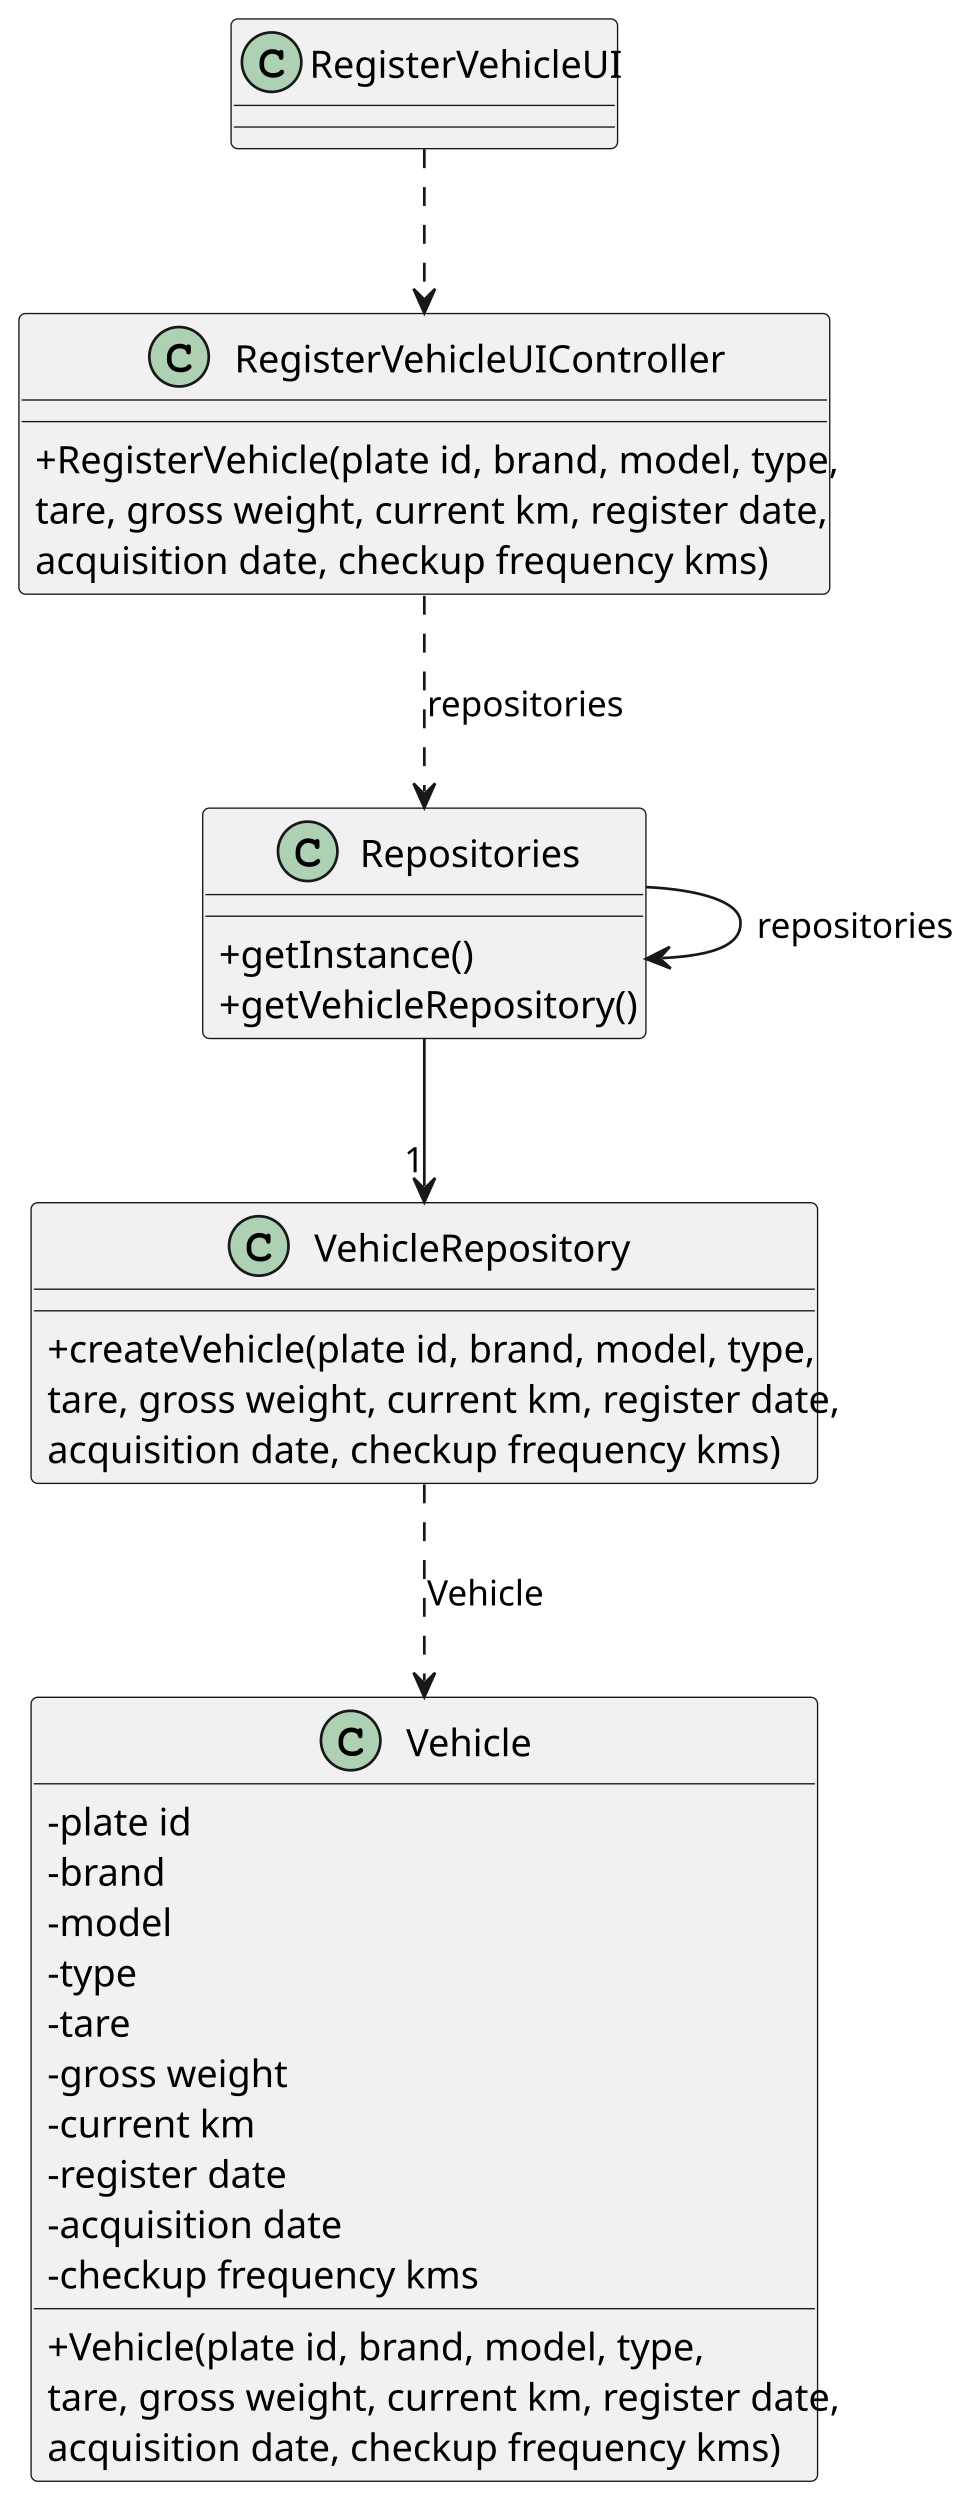
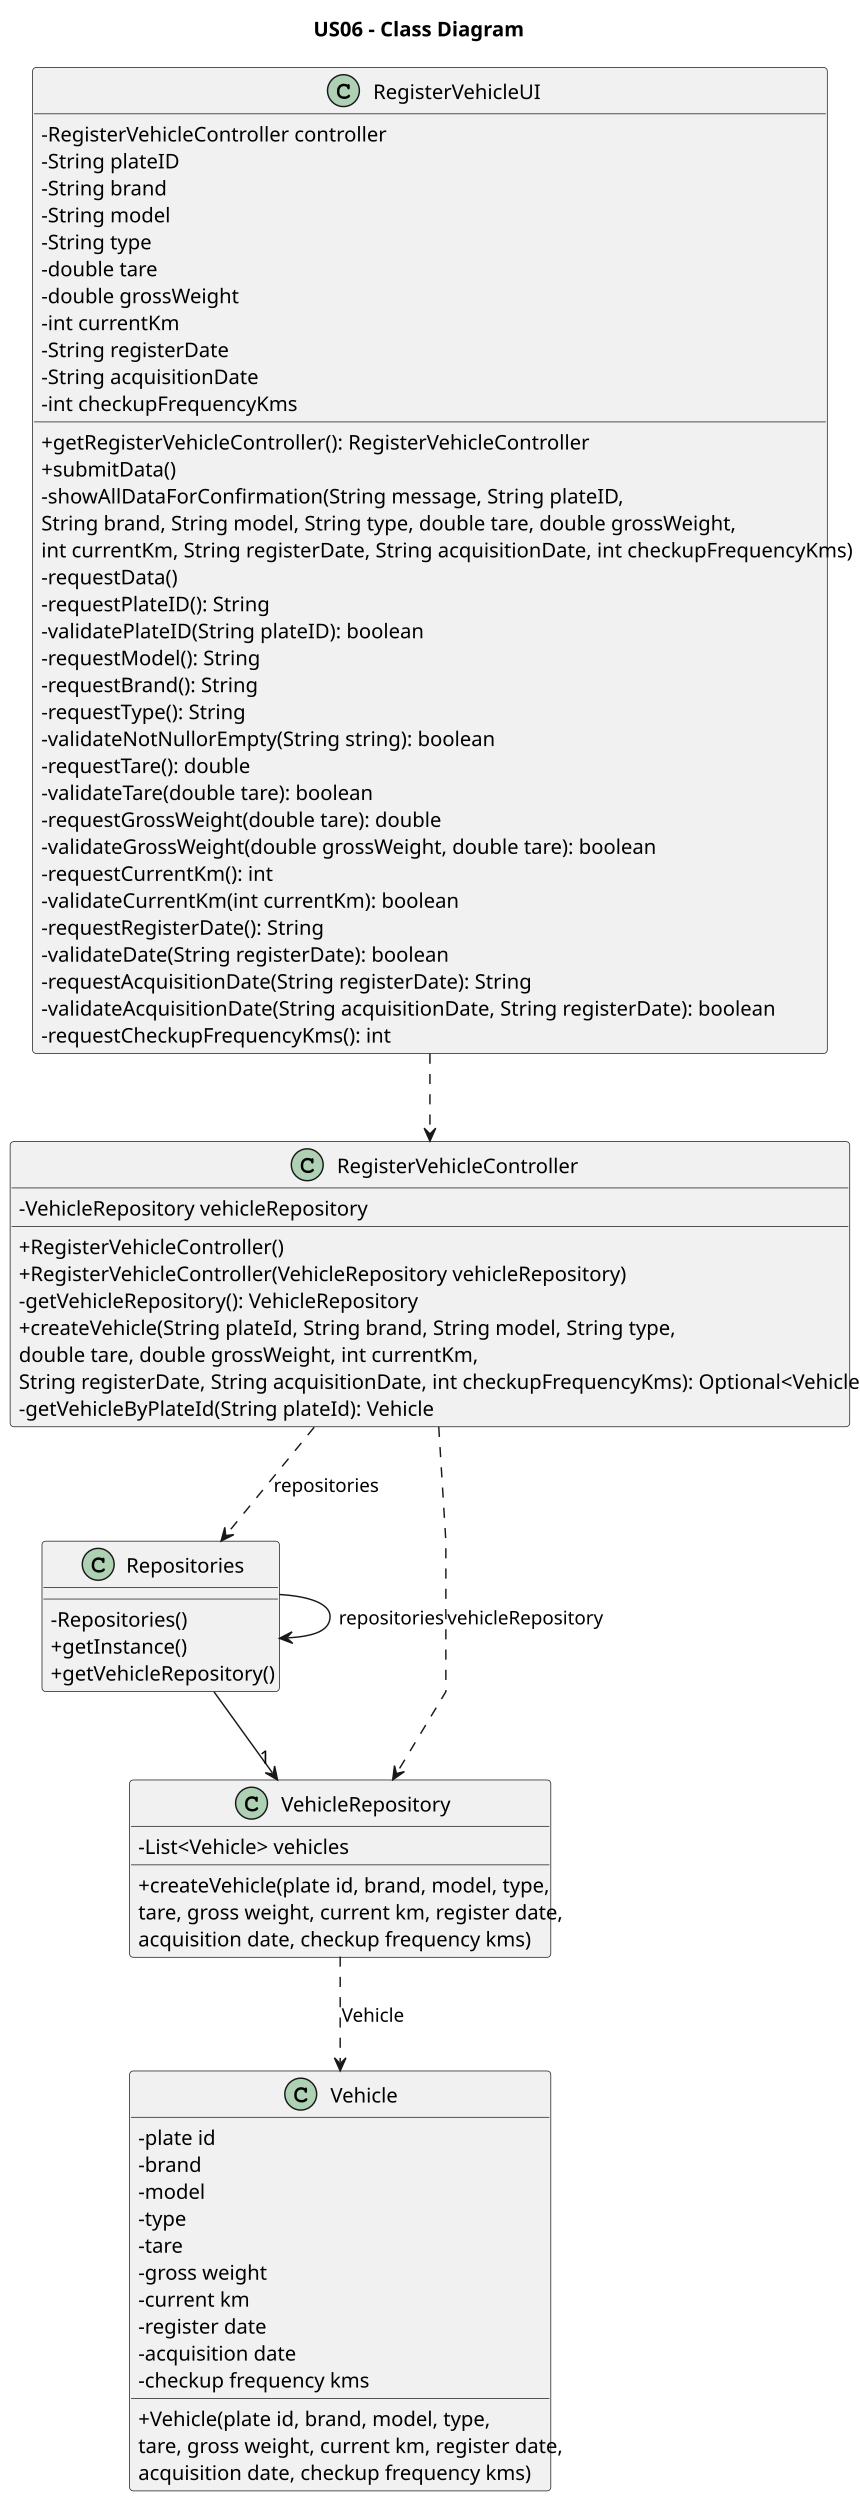
- <svg xmlns="http://www.w3.org/2000/svg" contentStyleType="text/css" height="925px" preserveAspectRatio="none" style="width:360px;height:925px;background:#FFFFFF;" version="1.1" viewBox="0 0 360 925" width="360px" zoomAndPan="magnify">
+ <svg xmlns="http://www.w3.org/2000/svg" contentStyleType="text/css" height="1727px" preserveAspectRatio="none" style="width:594px;height:1727px;background:#FFFFFF;" version="1.1" viewBox="0 0 594 1727" width="594px" zoomAndPan="magnify">
  <defs />
  <g>
+     <text fill="#000000" font-family="sans-serif" font-size="14" font-weight="bold" lengthAdjust="spacing" textLength="147" x="216.5" y="25.107">US06 - Class Diagram</text>
    <g id="elem_RegisterVehicleUI">
-       <rect codeLine="11" fill="#F1F1F1" height="48" id="RegisterVehicleUI" rx="2.5" ry="2.5" style="stroke:#181818;stroke-width:0.5;" width="143" x="85.5" y="7" />
-       <ellipse cx="100.5" cy="23" fill="#ADD1B2" rx="11" ry="11" style="stroke:#181818;stroke-width:1.0;" />
-       <path d="M103.266,18.875 Q103.422,18.656 103.609,18.547 Q103.797,18.438 104.016,18.438 Q104.391,18.438 104.625,18.703 Q104.859,18.953 104.859,19.562 L104.859,21.016 Q104.859,21.625 104.625,21.891 Q104.391,22.156 104.016,22.156 Q103.672,22.156 103.469,21.953 Q103.266,21.766 103.156,21.25 Q103.109,20.891 102.922,20.703 Q102.594,20.328 101.984,20.109 Q101.375,19.891 100.75,19.891 Q99.984,19.891 99.344,20.219 Q98.719,20.547 98.219,21.297 Q97.734,22.047 97.734,23.078 L97.734,24.172 Q97.734,25.406 98.625,26.234 Q99.516,27.047 101.109,27.047 Q102.047,27.047 102.703,26.797 Q103.094,26.641 103.516,26.203 Q103.781,25.938 103.922,25.859 Q104.078,25.781 104.281,25.781 Q104.609,25.781 104.859,26.047 Q105.125,26.297 105.125,26.641 Q105.125,26.984 104.781,27.391 Q104.281,27.969 103.484,28.297 Q102.406,28.75 101.109,28.75 Q99.594,28.75 98.391,28.125 Q97.406,27.625 96.719,26.562 Q96.031,25.484 96.031,24.203 L96.031,23.047 Q96.031,21.719 96.641,20.578 Q97.266,19.422 98.359,18.812 Q99.453,18.188 100.688,18.188 Q101.422,18.188 102.062,18.359 Q102.719,18.516 103.266,18.875 Z " fill="#000000" />
-       <text fill="#000000" font-family="sans-serif" font-size="14" lengthAdjust="spacing" textLength="111" x="114.5" y="28.797">RegisterVehicleUI</text>
-       <line style="stroke:#181818;stroke-width:0.5;" x1="86.5" x2="227.5" y1="39" y2="39" />
-       <line style="stroke:#181818;stroke-width:0.5;" x1="86.5" x2="227.5" y1="47" y2="47" />
+       <rect codeLine="13" fill="#F1F1F1" height="681.117" id="RegisterVehicleUI" rx="2.5" ry="2.5" style="stroke:#181818;stroke-width:0.5;" width="549" x="22.5" y="46.621" />
+       <ellipse cx="237.25" cy="62.621" fill="#ADD1B2" rx="11" ry="11" style="stroke:#181818;stroke-width:1.0;" />
+       <path d="M240.016,58.496 Q240.172,58.277 240.359,58.168 Q240.547,58.059 240.766,58.059 Q241.141,58.059 241.375,58.324 Q241.609,58.574 241.609,59.184 L241.609,60.637 Q241.609,61.246 241.375,61.512 Q241.141,61.777 240.766,61.777 Q240.422,61.777 240.219,61.574 Q240.016,61.387 239.906,60.871 Q239.859,60.512 239.672,60.324 Q239.344,59.949 238.734,59.73 Q238.125,59.512 237.5,59.512 Q236.734,59.512 236.094,59.84 Q235.469,60.168 234.969,60.918 Q234.484,61.668 234.484,62.699 L234.484,63.793 Q234.484,65.027 235.375,65.856 Q236.266,66.668 237.859,66.668 Q238.797,66.668 239.453,66.418 Q239.844,66.262 240.266,65.824 Q240.531,65.559 240.672,65.481 Q240.828,65.402 241.031,65.402 Q241.359,65.402 241.609,65.668 Q241.875,65.918 241.875,66.262 Q241.875,66.606 241.531,67.012 Q241.031,67.59 240.234,67.918 Q239.156,68.371 237.859,68.371 Q236.344,68.371 235.141,67.746 Q234.156,67.246 233.469,66.184 Q232.781,65.106 232.781,63.824 L232.781,62.668 Q232.781,61.34 233.391,60.199 Q234.016,59.043 235.109,58.434 Q236.203,57.809 237.438,57.809 Q238.172,57.809 238.812,57.98 Q239.469,58.137 240.016,58.496 Z " fill="#000000" />
+       <text fill="#000000" font-family="sans-serif" font-size="14" lengthAdjust="spacing" textLength="111" x="257.75" y="68.418">RegisterVehicleUI</text>
+       <line style="stroke:#181818;stroke-width:0.5;" x1="23.5" x2="570.5" y1="78.621" y2="78.621" />
+       <text fill="#000000" font-family="sans-serif" font-size="14" lengthAdjust="spacing" textLength="229" x="28.5" y="97.728">-RegisterVehicleController controller</text>
+       <text fill="#000000" font-family="sans-serif" font-size="14" lengthAdjust="spacing" textLength="90" x="28.5" y="116.35">-String plateID</text>
+       <text fill="#000000" font-family="sans-serif" font-size="14" lengthAdjust="spacing" textLength="83" x="28.5" y="134.971">-String brand</text>
+       <text fill="#000000" font-family="sans-serif" font-size="14" lengthAdjust="spacing" textLength="84" x="28.5" y="153.592">-String model</text>
+       <text fill="#000000" font-family="sans-serif" font-size="14" lengthAdjust="spacing" textLength="73" x="28.5" y="172.213">-String type</text>
+       <text fill="#000000" font-family="sans-serif" font-size="14" lengthAdjust="spacing" textLength="77" x="28.5" y="190.834">-double tare</text>
+       <text fill="#000000" font-family="sans-serif" font-size="14" lengthAdjust="spacing" textLength="131" x="28.5" y="209.455">-double grossWeight</text>
+       <text fill="#000000" font-family="sans-serif" font-size="14" lengthAdjust="spacing" textLength="89" x="28.5" y="228.076">-int currentKm</text>
+       <text fill="#000000" font-family="sans-serif" font-size="14" lengthAdjust="spacing" textLength="124" x="28.5" y="246.697">-String registerDate</text>
+       <text fill="#000000" font-family="sans-serif" font-size="14" lengthAdjust="spacing" textLength="143" x="28.5" y="265.318">-String acquisitionDate</text>
+       <text fill="#000000" font-family="sans-serif" font-size="14" lengthAdjust="spacing" textLength="172" x="28.5" y="283.94">-int checkupFrequencyKms</text>
+       <line style="stroke:#181818;stroke-width:0.5;" x1="23.5" x2="570.5" y1="291.453" y2="291.453" />
+       <text fill="#000000" font-family="sans-serif" font-size="14" lengthAdjust="spacing" textLength="368" x="28.5" y="310.56">+getRegisterVehicleController(): RegisterVehicleController</text>
+       <text fill="#000000" font-family="sans-serif" font-size="14" lengthAdjust="spacing" textLength="89" x="28.5" y="329.182">+submitData()</text>
+       <text fill="#000000" font-family="sans-serif" font-size="14" lengthAdjust="spacing" textLength="384" x="28.5" y="347.803">-showAllDataForConfirmation(String message, String plateID,</text>
+       <text fill="#000000" font-family="sans-serif" font-size="14" lengthAdjust="spacing" textLength="459" x="28.5" y="366.424">String brand, String model, String type, double tare, double grossWeight,</text>
+       <text fill="#000000" font-family="sans-serif" font-size="14" lengthAdjust="spacing" textLength="537" x="28.5" y="385.045">int currentKm, String registerDate, String acquisitionDate, int checkupFrequencyKms)</text>
+       <text fill="#000000" font-family="sans-serif" font-size="14" lengthAdjust="spacing" textLength="93" x="28.5" y="403.666">-requestData()</text>
+       <text fill="#000000" font-family="sans-serif" font-size="14" lengthAdjust="spacing" textLength="153" x="28.5" y="422.287">-requestPlateID(): String</text>
+       <text fill="#000000" font-family="sans-serif" font-size="14" lengthAdjust="spacing" textLength="253" x="28.5" y="440.908">-validatePlateID(String plateID): boolean</text>
+       <text fill="#000000" font-family="sans-serif" font-size="14" lengthAdjust="spacing" textLength="146" x="28.5" y="459.529">-requestModel(): String</text>
+       <text fill="#000000" font-family="sans-serif" font-size="14" lengthAdjust="spacing" textLength="146" x="28.5" y="478.15">-requestBrand(): String</text>
+       <text fill="#000000" font-family="sans-serif" font-size="14" lengthAdjust="spacing" textLength="140" x="28.5" y="496.772">-requestType(): String</text>
+       <text fill="#000000" font-family="sans-serif" font-size="14" lengthAdjust="spacing" textLength="295" x="28.5" y="515.393">-validateNotNullorEmpty(String string): boolean</text>
+       <text fill="#000000" font-family="sans-serif" font-size="14" lengthAdjust="spacing" textLength="144" x="28.5" y="534.014">-requestTare(): double</text>
+       <text fill="#000000" font-family="sans-serif" font-size="14" lengthAdjust="spacing" textLength="225" x="28.5" y="552.635">-validateTare(double tare): boolean</text>
+       <text fill="#000000" font-family="sans-serif" font-size="14" lengthAdjust="spacing" textLength="268" x="28.5" y="571.256">-requestGrossWeight(double tare): double</text>
+       <text fill="#000000" font-family="sans-serif" font-size="14" lengthAdjust="spacing" textLength="411" x="28.5" y="589.877">-validateGrossWeight(double grossWeight, double tare): boolean</text>
+       <text fill="#000000" font-family="sans-serif" font-size="14" lengthAdjust="spacing" textLength="154" x="28.5" y="608.498">-requestCurrentKm(): int</text>
+       <text fill="#000000" font-family="sans-serif" font-size="14" lengthAdjust="spacing" textLength="275" x="28.5" y="627.119">-validateCurrentKm(int currentKm): boolean</text>
+       <text fill="#000000" font-family="sans-serif" font-size="14" lengthAdjust="spacing" textLength="191" x="28.5" y="645.74">-requestRegisterDate(): String</text>
+       <text fill="#000000" font-family="sans-serif" font-size="14" lengthAdjust="spacing" textLength="272" x="28.5" y="664.361">-validateDate(String registerDate): boolean</text>
+       <text fill="#000000" font-family="sans-serif" font-size="14" lengthAdjust="spacing" textLength="325" x="28.5" y="682.982">-requestAcquisitionDate(String registerDate): String</text>
+       <text fill="#000000" font-family="sans-serif" font-size="14" lengthAdjust="spacing" textLength="486" x="28.5" y="701.604">-validateAcquisitionDate(String acquisitionDate, String registerDate): boolean</text>
+       <text fill="#000000" font-family="sans-serif" font-size="14" lengthAdjust="spacing" textLength="237" x="28.5" y="720.225">-requestCheckupFrequencyKms(): int</text>
    </g>
-     <g id="elem_RegisterVehicleUIController">
-       <rect codeLine="15" fill="#F1F1F1" height="103.863" id="RegisterVehicleUIController" rx="2.5" ry="2.5" style="stroke:#181818;stroke-width:0.5;" width="300" x="7" y="116" />
-       <ellipse cx="66.25" cy="132" fill="#ADD1B2" rx="11" ry="11" style="stroke:#181818;stroke-width:1.0;" />
-       <path d="M69.016,127.875 Q69.172,127.656 69.359,127.547 Q69.547,127.438 69.766,127.438 Q70.141,127.438 70.375,127.703 Q70.609,127.953 70.609,128.562 L70.609,130.016 Q70.609,130.625 70.375,130.891 Q70.141,131.156 69.766,131.156 Q69.422,131.156 69.219,130.953 Q69.016,130.766 68.906,130.25 Q68.859,129.891 68.672,129.703 Q68.344,129.328 67.734,129.109 Q67.125,128.891 66.5,128.891 Q65.734,128.891 65.094,129.219 Q64.469,129.547 63.969,130.297 Q63.484,131.047 63.484,132.078 L63.484,133.172 Q63.484,134.406 64.375,135.234 Q65.266,136.047 66.859,136.047 Q67.797,136.047 68.453,135.797 Q68.844,135.641 69.266,135.203 Q69.531,134.938 69.672,134.859 Q69.828,134.781 70.031,134.781 Q70.359,134.781 70.609,135.047 Q70.875,135.297 70.875,135.641 Q70.875,135.984 70.531,136.391 Q70.031,136.969 69.234,137.297 Q68.156,137.75 66.859,137.75 Q65.344,137.75 64.141,137.125 Q63.156,136.625 62.469,135.562 Q61.781,134.484 61.781,133.203 L61.781,132.047 Q61.781,130.719 62.391,129.578 Q63.016,128.422 64.109,127.812 Q65.203,127.188 66.438,127.188 Q67.172,127.188 67.812,127.359 Q68.469,127.516 69.016,127.875 Z " fill="#000000" />
-       <text fill="#000000" font-family="sans-serif" font-size="14" lengthAdjust="spacing" textLength="173" x="86.75" y="137.797">RegisterVehicleUIController</text>
-       <line style="stroke:#181818;stroke-width:0.5;" x1="8" x2="306" y1="148" y2="148" />
-       <line style="stroke:#181818;stroke-width:0.5;" x1="8" x2="306" y1="156" y2="156" />
-       <text fill="#000000" font-family="sans-serif" font-size="14" lengthAdjust="spacing" textLength="288" x="13" y="175.107">+RegisterVehicle(plate id, brand, model, type,</text>
-       <text fill="#000000" font-family="sans-serif" font-size="14" lengthAdjust="spacing" textLength="279" x="13" y="193.728">tare, gross weight, current km, register date,</text>
-       <text fill="#000000" font-family="sans-serif" font-size="14" lengthAdjust="spacing" textLength="261" x="13" y="212.35">acquisition date, checkup frequency kms)</text>
+     <g id="elem_RegisterVehicleController">
+       <rect codeLine="48" fill="#F1F1F1" height="196.969" id="RegisterVehicleController" rx="2.5" ry="2.5" style="stroke:#181818;stroke-width:0.5;" width="580" x="7" y="788.621" />
+       <ellipse cx="212.25" cy="804.621" fill="#ADD1B2" rx="11" ry="11" style="stroke:#181818;stroke-width:1.0;" />
+       <path d="M215.016,800.496 Q215.172,800.277 215.359,800.168 Q215.547,800.059 215.766,800.059 Q216.141,800.059 216.375,800.324 Q216.609,800.574 216.609,801.184 L216.609,802.637 Q216.609,803.246 216.375,803.512 Q216.141,803.777 215.766,803.777 Q215.422,803.777 215.219,803.574 Q215.016,803.387 214.906,802.871 Q214.859,802.512 214.672,802.324 Q214.344,801.949 213.734,801.731 Q213.125,801.512 212.5,801.512 Q211.734,801.512 211.094,801.84 Q210.469,802.168 209.969,802.918 Q209.484,803.668 209.484,804.699 L209.484,805.793 Q209.484,807.027 210.375,807.856 Q211.266,808.668 212.859,808.668 Q213.797,808.668 214.453,808.418 Q214.844,808.262 215.266,807.824 Q215.531,807.559 215.672,807.481 Q215.828,807.402 216.031,807.402 Q216.359,807.402 216.609,807.668 Q216.875,807.918 216.875,808.262 Q216.875,808.606 216.531,809.012 Q216.031,809.59 215.234,809.918 Q214.156,810.371 212.859,810.371 Q211.344,810.371 210.141,809.746 Q209.156,809.246 208.469,808.184 Q207.781,807.106 207.781,805.824 L207.781,804.668 Q207.781,803.34 208.391,802.199 Q209.016,801.043 210.109,800.434 Q211.203,799.809 212.438,799.809 Q213.172,799.809 213.812,799.981 Q214.469,800.137 215.016,800.496 Z " fill="#000000" />
+       <text fill="#000000" font-family="sans-serif" font-size="14" lengthAdjust="spacing" textLength="161" x="232.75" y="810.418">RegisterVehicleController</text>
+       <line style="stroke:#181818;stroke-width:0.5;" x1="8" x2="586" y1="820.621" y2="820.621" />
+       <text fill="#000000" font-family="sans-serif" font-size="14" lengthAdjust="spacing" textLength="235" x="13" y="839.729">-VehicleRepository vehicleRepository</text>
+       <line style="stroke:#181818;stroke-width:0.5;" x1="8" x2="586" y1="847.242" y2="847.242" />
+       <text fill="#000000" font-family="sans-serif" font-size="14" lengthAdjust="spacing" textLength="179" x="13" y="866.35">+RegisterVehicleController()</text>
+       <text fill="#000000" font-family="sans-serif" font-size="14" lengthAdjust="spacing" textLength="409" x="13" y="884.971">+RegisterVehicleController(VehicleRepository vehicleRepository)</text>
+       <text fill="#000000" font-family="sans-serif" font-size="14" lengthAdjust="spacing" textLength="271" x="13" y="903.592">-getVehicleRepository(): VehicleRepository</text>
+       <text fill="#000000" font-family="sans-serif" font-size="14" lengthAdjust="spacing" textLength="435" x="13" y="922.213">+createVehicle(String plateId, String brand, String model, String type,</text>
+       <text fill="#000000" font-family="sans-serif" font-size="14" lengthAdjust="spacing" textLength="302" x="13" y="940.834">double tare, double grossWeight, int currentKm,</text>
+       <text fill="#000000" font-family="sans-serif" font-size="14" lengthAdjust="spacing" textLength="568" x="13" y="959.455">String registerDate, String acquisitionDate, int checkupFrequencyKms): Optional&lt;Vehicle&gt;</text>
+       <text fill="#000000" font-family="sans-serif" font-size="14" lengthAdjust="spacing" textLength="277" x="13" y="978.076">-getVehicleByPlateId(String plateId): Vehicle</text>
    </g>
    <g id="elem_Repositories">
-       <rect codeLine="19" fill="#F1F1F1" height="85.242" id="Repositories" rx="2.5" ry="2.5" style="stroke:#181818;stroke-width:0.5;" width="164" x="75" y="299" />
-       <ellipse cx="113.85" cy="315" fill="#ADD1B2" rx="11" ry="11" style="stroke:#181818;stroke-width:1.0;" />
-       <path d="M116.616,310.875 Q116.772,310.656 116.959,310.547 Q117.147,310.438 117.366,310.438 Q117.741,310.438 117.975,310.703 Q118.209,310.953 118.209,311.562 L118.209,313.016 Q118.209,313.625 117.975,313.891 Q117.741,314.156 117.366,314.156 Q117.022,314.156 116.819,313.953 Q116.616,313.766 116.506,313.25 Q116.459,312.891 116.272,312.703 Q115.944,312.328 115.334,312.109 Q114.725,311.891 114.1,311.891 Q113.334,311.891 112.694,312.219 Q112.069,312.547 111.569,313.297 Q111.084,314.047 111.084,315.078 L111.084,316.172 Q111.084,317.406 111.975,318.234 Q112.866,319.047 114.459,319.047 Q115.397,319.047 116.053,318.797 Q116.444,318.641 116.866,318.203 Q117.131,317.938 117.272,317.859 Q117.428,317.781 117.631,317.781 Q117.959,317.781 118.209,318.047 Q118.475,318.297 118.475,318.641 Q118.475,318.984 118.131,319.391 Q117.631,319.969 116.834,320.297 Q115.756,320.75 114.459,320.75 Q112.944,320.75 111.741,320.125 Q110.756,319.625 110.069,318.562 Q109.381,317.484 109.381,316.203 L109.381,315.047 Q109.381,313.719 109.991,312.578 Q110.616,311.422 111.709,310.812 Q112.803,310.188 114.037,310.188 Q114.772,310.188 115.412,310.359 Q116.069,310.516 116.616,310.875 Z " fill="#000000" />
-       <text fill="#000000" font-family="sans-serif" font-size="14" lengthAdjust="spacing" textLength="79" x="133.15" y="320.797">Repositories</text>
-       <line style="stroke:#181818;stroke-width:0.5;" x1="76" x2="238" y1="331" y2="331" />
-       <line style="stroke:#181818;stroke-width:0.5;" x1="76" x2="238" y1="339" y2="339" />
-       <text fill="#000000" font-family="sans-serif" font-size="14" lengthAdjust="spacing" textLength="91" x="81" y="358.107">+getInstance()</text>
-       <text fill="#000000" font-family="sans-serif" font-size="14" lengthAdjust="spacing" textLength="152" x="81" y="376.728">+getVehicleRepository()</text>
+       <rect codeLine="57" fill="#F1F1F1" height="103.863" id="Repositories" rx="2.5" ry="2.5" style="stroke:#181818;stroke-width:0.5;" width="164" x="29" y="1064.621" />
+       <ellipse cx="67.85" cy="1080.621" fill="#ADD1B2" rx="11" ry="11" style="stroke:#181818;stroke-width:1.0;" />
+       <path d="M70.616,1076.496 Q70.772,1076.277 70.959,1076.168 Q71.147,1076.059 71.366,1076.059 Q71.741,1076.059 71.975,1076.324 Q72.209,1076.574 72.209,1077.184 L72.209,1078.637 Q72.209,1079.246 71.975,1079.512 Q71.741,1079.777 71.366,1079.777 Q71.022,1079.777 70.819,1079.574 Q70.616,1079.387 70.506,1078.871 Q70.459,1078.512 70.272,1078.324 Q69.944,1077.949 69.334,1077.73 Q68.725,1077.512 68.1,1077.512 Q67.334,1077.512 66.694,1077.84 Q66.069,1078.168 65.569,1078.918 Q65.084,1079.668 65.084,1080.699 L65.084,1081.793 Q65.084,1083.027 65.975,1083.855 Q66.866,1084.668 68.459,1084.668 Q69.397,1084.668 70.053,1084.418 Q70.444,1084.262 70.866,1083.824 Q71.131,1083.559 71.272,1083.48 Q71.428,1083.402 71.631,1083.402 Q71.959,1083.402 72.209,1083.668 Q72.475,1083.918 72.475,1084.262 Q72.475,1084.605 72.131,1085.012 Q71.631,1085.59 70.834,1085.918 Q69.756,1086.371 68.459,1086.371 Q66.944,1086.371 65.741,1085.746 Q64.756,1085.246 64.069,1084.184 Q63.381,1083.105 63.381,1081.824 L63.381,1080.668 Q63.381,1079.34 63.991,1078.199 Q64.616,1077.043 65.709,1076.434 Q66.803,1075.809 68.037,1075.809 Q68.772,1075.809 69.412,1075.98 Q70.069,1076.137 70.616,1076.496 Z " fill="#000000" />
+       <text fill="#000000" font-family="sans-serif" font-size="14" lengthAdjust="spacing" textLength="79" x="87.15" y="1086.418">Repositories</text>
+       <line style="stroke:#181818;stroke-width:0.5;" x1="30" x2="192" y1="1096.621" y2="1096.621" />
+       <line style="stroke:#181818;stroke-width:0.5;" x1="30" x2="192" y1="1104.621" y2="1104.621" />
+       <text fill="#000000" font-family="sans-serif" font-size="14" lengthAdjust="spacing" textLength="94" x="35" y="1123.728">-Repositories()</text>
+       <text fill="#000000" font-family="sans-serif" font-size="14" lengthAdjust="spacing" textLength="91" x="35" y="1142.35">+getInstance()</text>
+       <text fill="#000000" font-family="sans-serif" font-size="14" lengthAdjust="spacing" textLength="152" x="35" y="1160.971">+getVehicleRepository()</text>
    </g>
    <g id="elem_VehicleRepository">
-       <rect codeLine="24" fill="#F1F1F1" height="103.863" id="VehicleRepository" rx="2.5" ry="2.5" style="stroke:#181818;stroke-width:0.5;" width="291" x="11.5" y="445" />
-       <ellipse cx="95.75" cy="461" fill="#ADD1B2" rx="11" ry="11" style="stroke:#181818;stroke-width:1.0;" />
-       <path d="M98.516,456.875 Q98.672,456.656 98.859,456.547 Q99.047,456.438 99.266,456.438 Q99.641,456.438 99.875,456.703 Q100.109,456.953 100.109,457.562 L100.109,459.016 Q100.109,459.625 99.875,459.891 Q99.641,460.156 99.266,460.156 Q98.922,460.156 98.719,459.953 Q98.516,459.766 98.406,459.25 Q98.359,458.891 98.172,458.703 Q97.844,458.328 97.234,458.109 Q96.625,457.891 96,457.891 Q95.234,457.891 94.594,458.219 Q93.969,458.547 93.469,459.297 Q92.984,460.047 92.984,461.078 L92.984,462.172 Q92.984,463.406 93.875,464.234 Q94.766,465.047 96.359,465.047 Q97.297,465.047 97.953,464.797 Q98.344,464.641 98.766,464.203 Q99.031,463.938 99.172,463.859 Q99.328,463.781 99.531,463.781 Q99.859,463.781 100.109,464.047 Q100.375,464.297 100.375,464.641 Q100.375,464.984 100.031,465.391 Q99.531,465.969 98.734,466.297 Q97.656,466.75 96.359,466.75 Q94.844,466.75 93.641,466.125 Q92.656,465.625 91.969,464.562 Q91.281,463.484 91.281,462.203 L91.281,461.047 Q91.281,459.719 91.891,458.578 Q92.516,457.422 93.609,456.812 Q94.703,456.188 95.938,456.188 Q96.672,456.188 97.312,456.359 Q97.969,456.516 98.516,456.875 Z " fill="#000000" />
-       <text fill="#000000" font-family="sans-serif" font-size="14" lengthAdjust="spacing" textLength="114" x="116.25" y="466.797">VehicleRepository</text>
-       <line style="stroke:#181818;stroke-width:0.5;" x1="12.5" x2="301.5" y1="477" y2="477" />
-       <line style="stroke:#181818;stroke-width:0.5;" x1="12.5" x2="301.5" y1="485" y2="485" />
-       <text fill="#000000" font-family="sans-serif" font-size="14" lengthAdjust="spacing" textLength="275" x="17.5" y="504.107">+createVehicle(plate id, brand, model, type,</text>
-       <text fill="#000000" font-family="sans-serif" font-size="14" lengthAdjust="spacing" textLength="279" x="17.5" y="522.729">tare, gross weight, current km, register date,</text>
-       <text fill="#000000" font-family="sans-serif" font-size="14" lengthAdjust="spacing" textLength="261" x="17.5" y="541.35">acquisition date, checkup frequency kms)</text>
+       <rect codeLine="63" fill="#F1F1F1" height="122.484" id="VehicleRepository" rx="2.5" ry="2.5" style="stroke:#181818;stroke-width:0.5;" width="291" x="89.5" y="1229.621" />
+       <ellipse cx="173.75" cy="1245.621" fill="#ADD1B2" rx="11" ry="11" style="stroke:#181818;stroke-width:1.0;" />
+       <path d="M176.516,1241.496 Q176.672,1241.277 176.859,1241.168 Q177.047,1241.059 177.266,1241.059 Q177.641,1241.059 177.875,1241.324 Q178.109,1241.574 178.109,1242.184 L178.109,1243.637 Q178.109,1244.246 177.875,1244.512 Q177.641,1244.777 177.266,1244.777 Q176.922,1244.777 176.719,1244.574 Q176.516,1244.387 176.406,1243.871 Q176.359,1243.512 176.172,1243.324 Q175.844,1242.949 175.234,1242.73 Q174.625,1242.512 174,1242.512 Q173.234,1242.512 172.594,1242.84 Q171.969,1243.168 171.469,1243.918 Q170.984,1244.668 170.984,1245.699 L170.984,1246.793 Q170.984,1248.027 171.875,1248.855 Q172.766,1249.668 174.359,1249.668 Q175.297,1249.668 175.953,1249.418 Q176.344,1249.262 176.766,1248.824 Q177.031,1248.559 177.172,1248.48 Q177.328,1248.402 177.531,1248.402 Q177.859,1248.402 178.109,1248.668 Q178.375,1248.918 178.375,1249.262 Q178.375,1249.605 178.031,1250.012 Q177.531,1250.59 176.734,1250.918 Q175.656,1251.371 174.359,1251.371 Q172.844,1251.371 171.641,1250.746 Q170.656,1250.246 169.969,1249.184 Q169.281,1248.105 169.281,1246.824 L169.281,1245.668 Q169.281,1244.34 169.891,1243.199 Q170.516,1242.043 171.609,1241.434 Q172.703,1240.809 173.938,1240.809 Q174.672,1240.809 175.312,1240.98 Q175.969,1241.137 176.516,1241.496 Z " fill="#000000" />
+       <text fill="#000000" font-family="sans-serif" font-size="14" lengthAdjust="spacing" textLength="114" x="194.25" y="1251.418">VehicleRepository</text>
+       <line style="stroke:#181818;stroke-width:0.5;" x1="90.5" x2="379.5" y1="1261.621" y2="1261.621" />
+       <text fill="#000000" font-family="sans-serif" font-size="14" lengthAdjust="spacing" textLength="144" x="95.5" y="1280.728">-List&lt;Vehicle&gt; vehicles</text>
+       <line style="stroke:#181818;stroke-width:0.5;" x1="90.5" x2="379.5" y1="1288.242" y2="1288.242" />
+       <text fill="#000000" font-family="sans-serif" font-size="14" lengthAdjust="spacing" textLength="275" x="95.5" y="1307.35">+createVehicle(plate id, brand, model, type,</text>
+       <text fill="#000000" font-family="sans-serif" font-size="14" lengthAdjust="spacing" textLength="279" x="95.5" y="1325.971">tare, gross weight, current km, register date,</text>
+       <text fill="#000000" font-family="sans-serif" font-size="14" lengthAdjust="spacing" textLength="261" x="95.5" y="1344.592">acquisition date, checkup frequency kms)</text>
    </g>
    <g id="elem_Vehicle">
-       <rect codeLine="28" fill="#F1F1F1" height="290.074" id="Vehicle" rx="2.5" ry="2.5" style="stroke:#181818;stroke-width:0.5;" width="291" x="11.5" y="628" />
-       <ellipse cx="129.75" cy="644" fill="#ADD1B2" rx="11" ry="11" style="stroke:#181818;stroke-width:1.0;" />
-       <path d="M132.516,639.875 Q132.672,639.656 132.859,639.547 Q133.047,639.438 133.266,639.438 Q133.641,639.438 133.875,639.703 Q134.109,639.953 134.109,640.562 L134.109,642.016 Q134.109,642.625 133.875,642.891 Q133.641,643.156 133.266,643.156 Q132.922,643.156 132.719,642.953 Q132.516,642.766 132.406,642.25 Q132.359,641.891 132.172,641.703 Q131.844,641.328 131.234,641.109 Q130.625,640.891 130,640.891 Q129.234,640.891 128.594,641.219 Q127.969,641.547 127.469,642.297 Q126.984,643.047 126.984,644.078 L126.984,645.172 Q126.984,646.406 127.875,647.234 Q128.766,648.047 130.359,648.047 Q131.297,648.047 131.953,647.797 Q132.344,647.641 132.766,647.203 Q133.031,646.938 133.172,646.859 Q133.328,646.781 133.531,646.781 Q133.859,646.781 134.109,647.047 Q134.375,647.297 134.375,647.641 Q134.375,647.984 134.031,648.391 Q133.531,648.969 132.734,649.297 Q131.656,649.75 130.359,649.75 Q128.844,649.75 127.641,649.125 Q126.656,648.625 125.969,647.562 Q125.281,646.484 125.281,645.203 L125.281,644.047 Q125.281,642.719 125.891,641.578 Q126.516,640.422 127.609,639.812 Q128.703,639.188 129.938,639.188 Q130.672,639.188 131.312,639.359 Q131.969,639.516 132.516,639.875 Z " fill="#000000" />
-       <text fill="#000000" font-family="sans-serif" font-size="14" lengthAdjust="spacing" textLength="46" x="150.25" y="649.797">Vehicle</text>
-       <line style="stroke:#181818;stroke-width:0.5;" x1="12.5" x2="301.5" y1="660" y2="660" />
-       <text fill="#000000" font-family="sans-serif" font-size="14" lengthAdjust="spacing" textLength="51" x="17.5" y="679.107">-plate id</text>
-       <text fill="#000000" font-family="sans-serif" font-size="14" lengthAdjust="spacing" textLength="42" x="17.5" y="697.729">-brand</text>
-       <text fill="#000000" font-family="sans-serif" font-size="14" lengthAdjust="spacing" textLength="43" x="17.5" y="716.35">-model</text>
-       <text fill="#000000" font-family="sans-serif" font-size="14" lengthAdjust="spacing" textLength="32" x="17.5" y="734.971">-type</text>
-       <text fill="#000000" font-family="sans-serif" font-size="14" lengthAdjust="spacing" textLength="30" x="17.5" y="753.592">-tare</text>
-       <text fill="#000000" font-family="sans-serif" font-size="14" lengthAdjust="spacing" textLength="84" x="17.5" y="772.213">-gross weight</text>
-       <text fill="#000000" font-family="sans-serif" font-size="14" lengthAdjust="spacing" textLength="72" x="17.5" y="790.834">-current km</text>
-       <text fill="#000000" font-family="sans-serif" font-size="14" lengthAdjust="spacing" textLength="85" x="17.5" y="809.455">-register date</text>
-       <text fill="#000000" font-family="sans-serif" font-size="14" lengthAdjust="spacing" textLength="104" x="17.5" y="828.076">-acquisition date</text>
-       <text fill="#000000" font-family="sans-serif" font-size="14" lengthAdjust="spacing" textLength="154" x="17.5" y="846.697">-checkup frequency kms</text>
-       <line style="stroke:#181818;stroke-width:0.5;" x1="12.5" x2="301.5" y1="854.211" y2="854.211" />
-       <text fill="#000000" font-family="sans-serif" font-size="14" lengthAdjust="spacing" textLength="235" x="17.5" y="873.318">+Vehicle(plate id, brand, model, type,</text>
-       <text fill="#000000" font-family="sans-serif" font-size="14" lengthAdjust="spacing" textLength="279" x="17.5" y="891.939">tare, gross weight, current km, register date,</text>
-       <text fill="#000000" font-family="sans-serif" font-size="14" lengthAdjust="spacing" textLength="261" x="17.5" y="910.561">acquisition date, checkup frequency kms)</text>
+       <rect codeLine="68" fill="#F1F1F1" height="290.074" id="Vehicle" rx="2.5" ry="2.5" style="stroke:#181818;stroke-width:0.5;" width="291" x="89.5" y="1430.621" />
+       <ellipse cx="207.75" cy="1446.621" fill="#ADD1B2" rx="11" ry="11" style="stroke:#181818;stroke-width:1.0;" />
+       <path d="M210.516,1442.496 Q210.672,1442.277 210.859,1442.168 Q211.047,1442.059 211.266,1442.059 Q211.641,1442.059 211.875,1442.324 Q212.109,1442.574 212.109,1443.184 L212.109,1444.637 Q212.109,1445.246 211.875,1445.512 Q211.641,1445.777 211.266,1445.777 Q210.922,1445.777 210.719,1445.574 Q210.516,1445.387 210.406,1444.871 Q210.359,1444.512 210.172,1444.324 Q209.844,1443.949 209.234,1443.73 Q208.625,1443.512 208,1443.512 Q207.234,1443.512 206.594,1443.84 Q205.969,1444.168 205.469,1444.918 Q204.984,1445.668 204.984,1446.699 L204.984,1447.793 Q204.984,1449.027 205.875,1449.855 Q206.766,1450.668 208.359,1450.668 Q209.297,1450.668 209.953,1450.418 Q210.344,1450.262 210.766,1449.824 Q211.031,1449.559 211.172,1449.48 Q211.328,1449.402 211.531,1449.402 Q211.859,1449.402 212.109,1449.668 Q212.375,1449.918 212.375,1450.262 Q212.375,1450.605 212.031,1451.012 Q211.531,1451.59 210.734,1451.918 Q209.656,1452.371 208.359,1452.371 Q206.844,1452.371 205.641,1451.746 Q204.656,1451.246 203.969,1450.184 Q203.281,1449.105 203.281,1447.824 L203.281,1446.668 Q203.281,1445.34 203.891,1444.199 Q204.516,1443.043 205.609,1442.434 Q206.703,1441.809 207.938,1441.809 Q208.672,1441.809 209.312,1441.98 Q209.969,1442.137 210.516,1442.496 Z " fill="#000000" />
+       <text fill="#000000" font-family="sans-serif" font-size="14" lengthAdjust="spacing" textLength="46" x="228.25" y="1452.418">Vehicle</text>
+       <line style="stroke:#181818;stroke-width:0.5;" x1="90.5" x2="379.5" y1="1462.621" y2="1462.621" />
+       <text fill="#000000" font-family="sans-serif" font-size="14" lengthAdjust="spacing" textLength="51" x="95.5" y="1481.728">-plate id</text>
+       <text fill="#000000" font-family="sans-serif" font-size="14" lengthAdjust="spacing" textLength="42" x="95.5" y="1500.35">-brand</text>
+       <text fill="#000000" font-family="sans-serif" font-size="14" lengthAdjust="spacing" textLength="43" x="95.5" y="1518.971">-model</text>
+       <text fill="#000000" font-family="sans-serif" font-size="14" lengthAdjust="spacing" textLength="32" x="95.5" y="1537.592">-type</text>
+       <text fill="#000000" font-family="sans-serif" font-size="14" lengthAdjust="spacing" textLength="30" x="95.5" y="1556.213">-tare</text>
+       <text fill="#000000" font-family="sans-serif" font-size="14" lengthAdjust="spacing" textLength="84" x="95.5" y="1574.834">-gross weight</text>
+       <text fill="#000000" font-family="sans-serif" font-size="14" lengthAdjust="spacing" textLength="72" x="95.5" y="1593.455">-current km</text>
+       <text fill="#000000" font-family="sans-serif" font-size="14" lengthAdjust="spacing" textLength="85" x="95.5" y="1612.076">-register date</text>
+       <text fill="#000000" font-family="sans-serif" font-size="14" lengthAdjust="spacing" textLength="104" x="95.5" y="1630.697">-acquisition date</text>
+       <text fill="#000000" font-family="sans-serif" font-size="14" lengthAdjust="spacing" textLength="154" x="95.5" y="1649.318">-checkup frequency kms</text>
+       <line style="stroke:#181818;stroke-width:0.5;" x1="90.5" x2="379.5" y1="1656.832" y2="1656.832" />
+       <text fill="#000000" font-family="sans-serif" font-size="14" lengthAdjust="spacing" textLength="235" x="95.5" y="1675.939">+Vehicle(plate id, brand, model, type,</text>
+       <text fill="#000000" font-family="sans-serif" font-size="14" lengthAdjust="spacing" textLength="279" x="95.5" y="1694.561">tare, gross weight, current km, register date,</text>
+       <text fill="#000000" font-family="sans-serif" font-size="14" lengthAdjust="spacing" textLength="261" x="95.5" y="1713.182">acquisition date, checkup frequency kms)</text>
    </g>
-     <g id="link_RegisterVehicleUI_RegisterVehicleUIController">
-       <path codeLine="42" d="M157,55.21 C157,71.87 157,88.97 157,109.86 " fill="none" id="RegisterVehicleUI-to-RegisterVehicleUIController" style="stroke:#181818;stroke-width:1.0;stroke-dasharray:7.0,7.0;" />
-       <polygon fill="#181818" points="157,115.86,161,106.86,157,110.86,153,106.86,157,115.86" style="stroke:#181818;stroke-width:1.0;" />
+     <g id="link_RegisterVehicleUI_RegisterVehicleController">
+       <path codeLine="82" d="M297,727.871 C297,749.321 297,763.721 297,782.321 " fill="none" id="RegisterVehicleUI-to-RegisterVehicleController" style="stroke:#181818;stroke-width:1.0;stroke-dasharray:7.0,7.0;" />
+       <polygon fill="#181818" points="297,788.321,301,779.321,297,783.321,293,779.321,297,788.321" style="stroke:#181818;stroke-width:1.0;" />
    </g>
-     <g id="link_RegisterVehicleUIController_Repositories">
-       <path codeLine="43" d="M157,220.46 C157,245.52 157,269.26 157,292.86 " fill="none" id="RegisterVehicleUIController-to-Repositories" style="stroke:#181818;stroke-width:1.0;stroke-dasharray:7.0,7.0;" />
-       <polygon fill="#181818" points="157,298.86,161,289.86,157,293.86,153,289.86,157,298.86" style="stroke:#181818;stroke-width:1.0;" />
-       <text fill="#000000" font-family="sans-serif" font-size="13" lengthAdjust="spacing" textLength="67" x="158" y="265.028">repositories</text>
+     <g id="link_RegisterVehicleController_Repositories">
+       <path codeLine="83" d="M217.04,985.921 C194.89,1013.021 175.518,1036.706 156.518,1059.946 " fill="none" id="RegisterVehicleController-to-Repositories" style="stroke:#181818;stroke-width:1.0;stroke-dasharray:7.0,7.0;" />
+       <polygon fill="#181818" points="152.72,1064.591,161.513,1060.155,155.885,1060.72,155.32,1055.092,152.72,1064.591" style="stroke:#181818;stroke-width:1.0;" />
+       <text fill="#000000" font-family="sans-serif" font-size="13" lengthAdjust="spacing" textLength="67" x="189" y="1030.649">repositories</text>
    </g>
    <g id="link_Repositories_Repositories">
-       <path codeLine="44" d="M239.01,328.21 C259.07,329.2 274,333.62 274,341.5 C274,349.38 265.063,353.504 245.003,354.494 " fill="none" id="Repositories-to-Repositories" style="stroke:#181818;stroke-width:1.0;" />
-       <polygon fill="#181818" points="239.01,354.79,248.196,358.341,244.004,354.543,247.802,350.351,239.01,354.79" style="stroke:#181818;stroke-width:1.0;" />
-       <text fill="#000000" font-family="sans-serif" font-size="13" lengthAdjust="spacing" textLength="67" x="280" y="347.028">repositories</text>
+       <path codeLine="84" d="M193.01,1101.491 C213.07,1102.611 228,1107.651 228,1116.621 C228,1125.591 219.061,1130.297 199.001,1131.417 " fill="none" id="Repositories-to-Repositories" style="stroke:#181818;stroke-width:1.0;" />
+       <polygon fill="#181818" points="193.01,1131.751,202.219,1135.243,198.002,1131.472,201.773,1127.256,193.01,1131.751" style="stroke:#181818;stroke-width:1.0;" />
+       <text fill="#000000" font-family="sans-serif" font-size="13" lengthAdjust="spacing" textLength="67" x="234" y="1122.149">repositories</text>
    </g>
    <g id="link_Repositories_VehicleRepository">
-       <path codeLine="45" d="M157,384.04 C157,402.77 157,419.08 157,438.84 " fill="none" id="Repositories-to-VehicleRepository" style="stroke:#181818;stroke-width:1.0;" />
-       <polygon fill="#181818" points="157,444.84,161,435.84,157,439.84,153,435.84,157,444.84" style="stroke:#181818;stroke-width:1.0;" />
-       <text fill="#000000" font-family="sans-serif" font-size="13" lengthAdjust="spacing" textLength="7" x="149.53" y="433.746">1</text>
+       <path codeLine="85" d="M147.87,1168.761 C161.65,1187.871 173.912,1204.884 188.212,1224.724 " fill="none" id="Repositories-to-VehicleRepository" style="stroke:#181818;stroke-width:1.0;" />
+       <polygon fill="#181818" points="191.72,1229.591,189.702,1219.951,188.796,1225.535,183.213,1224.629,191.72,1229.591" style="stroke:#181818;stroke-width:1.0;" />
+       <text fill="#000000" font-family="sans-serif" font-size="13" lengthAdjust="spacing" textLength="7" x="179.311" y="1218.569">1</text>
    </g>
    <g id="link_VehicleRepository_Vehicle">
-       <path codeLine="46" d="M157,549.22 C157,571.83 157,593.66 157,621.9 " fill="none" id="VehicleRepository-to-Vehicle" style="stroke:#181818;stroke-width:1.0;stroke-dasharray:7.0,7.0;" />
-       <polygon fill="#181818" points="157,627.9,161,618.9,157,622.9,153,618.9,157,627.9" style="stroke:#181818;stroke-width:1.0;" />
-       <text fill="#000000" font-family="sans-serif" font-size="13" lengthAdjust="spacing" textLength="43" x="158" y="594.028">Vehicle</text>
+       <path codeLine="86" d="M235,1351.641 C235,1374.921 235,1396.671 235,1424.551 " fill="none" id="VehicleRepository-to-Vehicle" style="stroke:#181818;stroke-width:1.0;stroke-dasharray:7.0,7.0;" />
+       <polygon fill="#181818" points="235,1430.551,239,1421.551,235,1425.551,231,1421.551,235,1430.551" style="stroke:#181818;stroke-width:1.0;" />
+       <text fill="#000000" font-family="sans-serif" font-size="13" lengthAdjust="spacing" textLength="43" x="236" y="1396.649">Vehicle</text>
+     </g>
+     <g id="link_RegisterVehicleController_VehicleRepository">
+       <path codeLine="87" d="M303.08,985.661 C305.62,1026.481 308,1064.621 308,1064.621 C308,1064.621 308,1168.621 308,1168.621 C308,1168.621 292.71,1193.974 274.39,1224.334 " fill="none" id="RegisterVehicleController-to-VehicleRepository" style="stroke:#181818;stroke-width:1.0;stroke-dasharray:7.0,7.0;" />
+       <polygon fill="#181818" points="271.29,1229.471,279.365,1223.832,273.873,1225.19,272.515,1219.699,271.29,1229.471" style="stroke:#181818;stroke-width:1.0;" />
+       <text fill="#000000" font-family="sans-serif" font-size="13" lengthAdjust="spacing" textLength="101" x="309" y="1122.149">vehicleRepository</text>
    </g>
  </g>
</svg>
